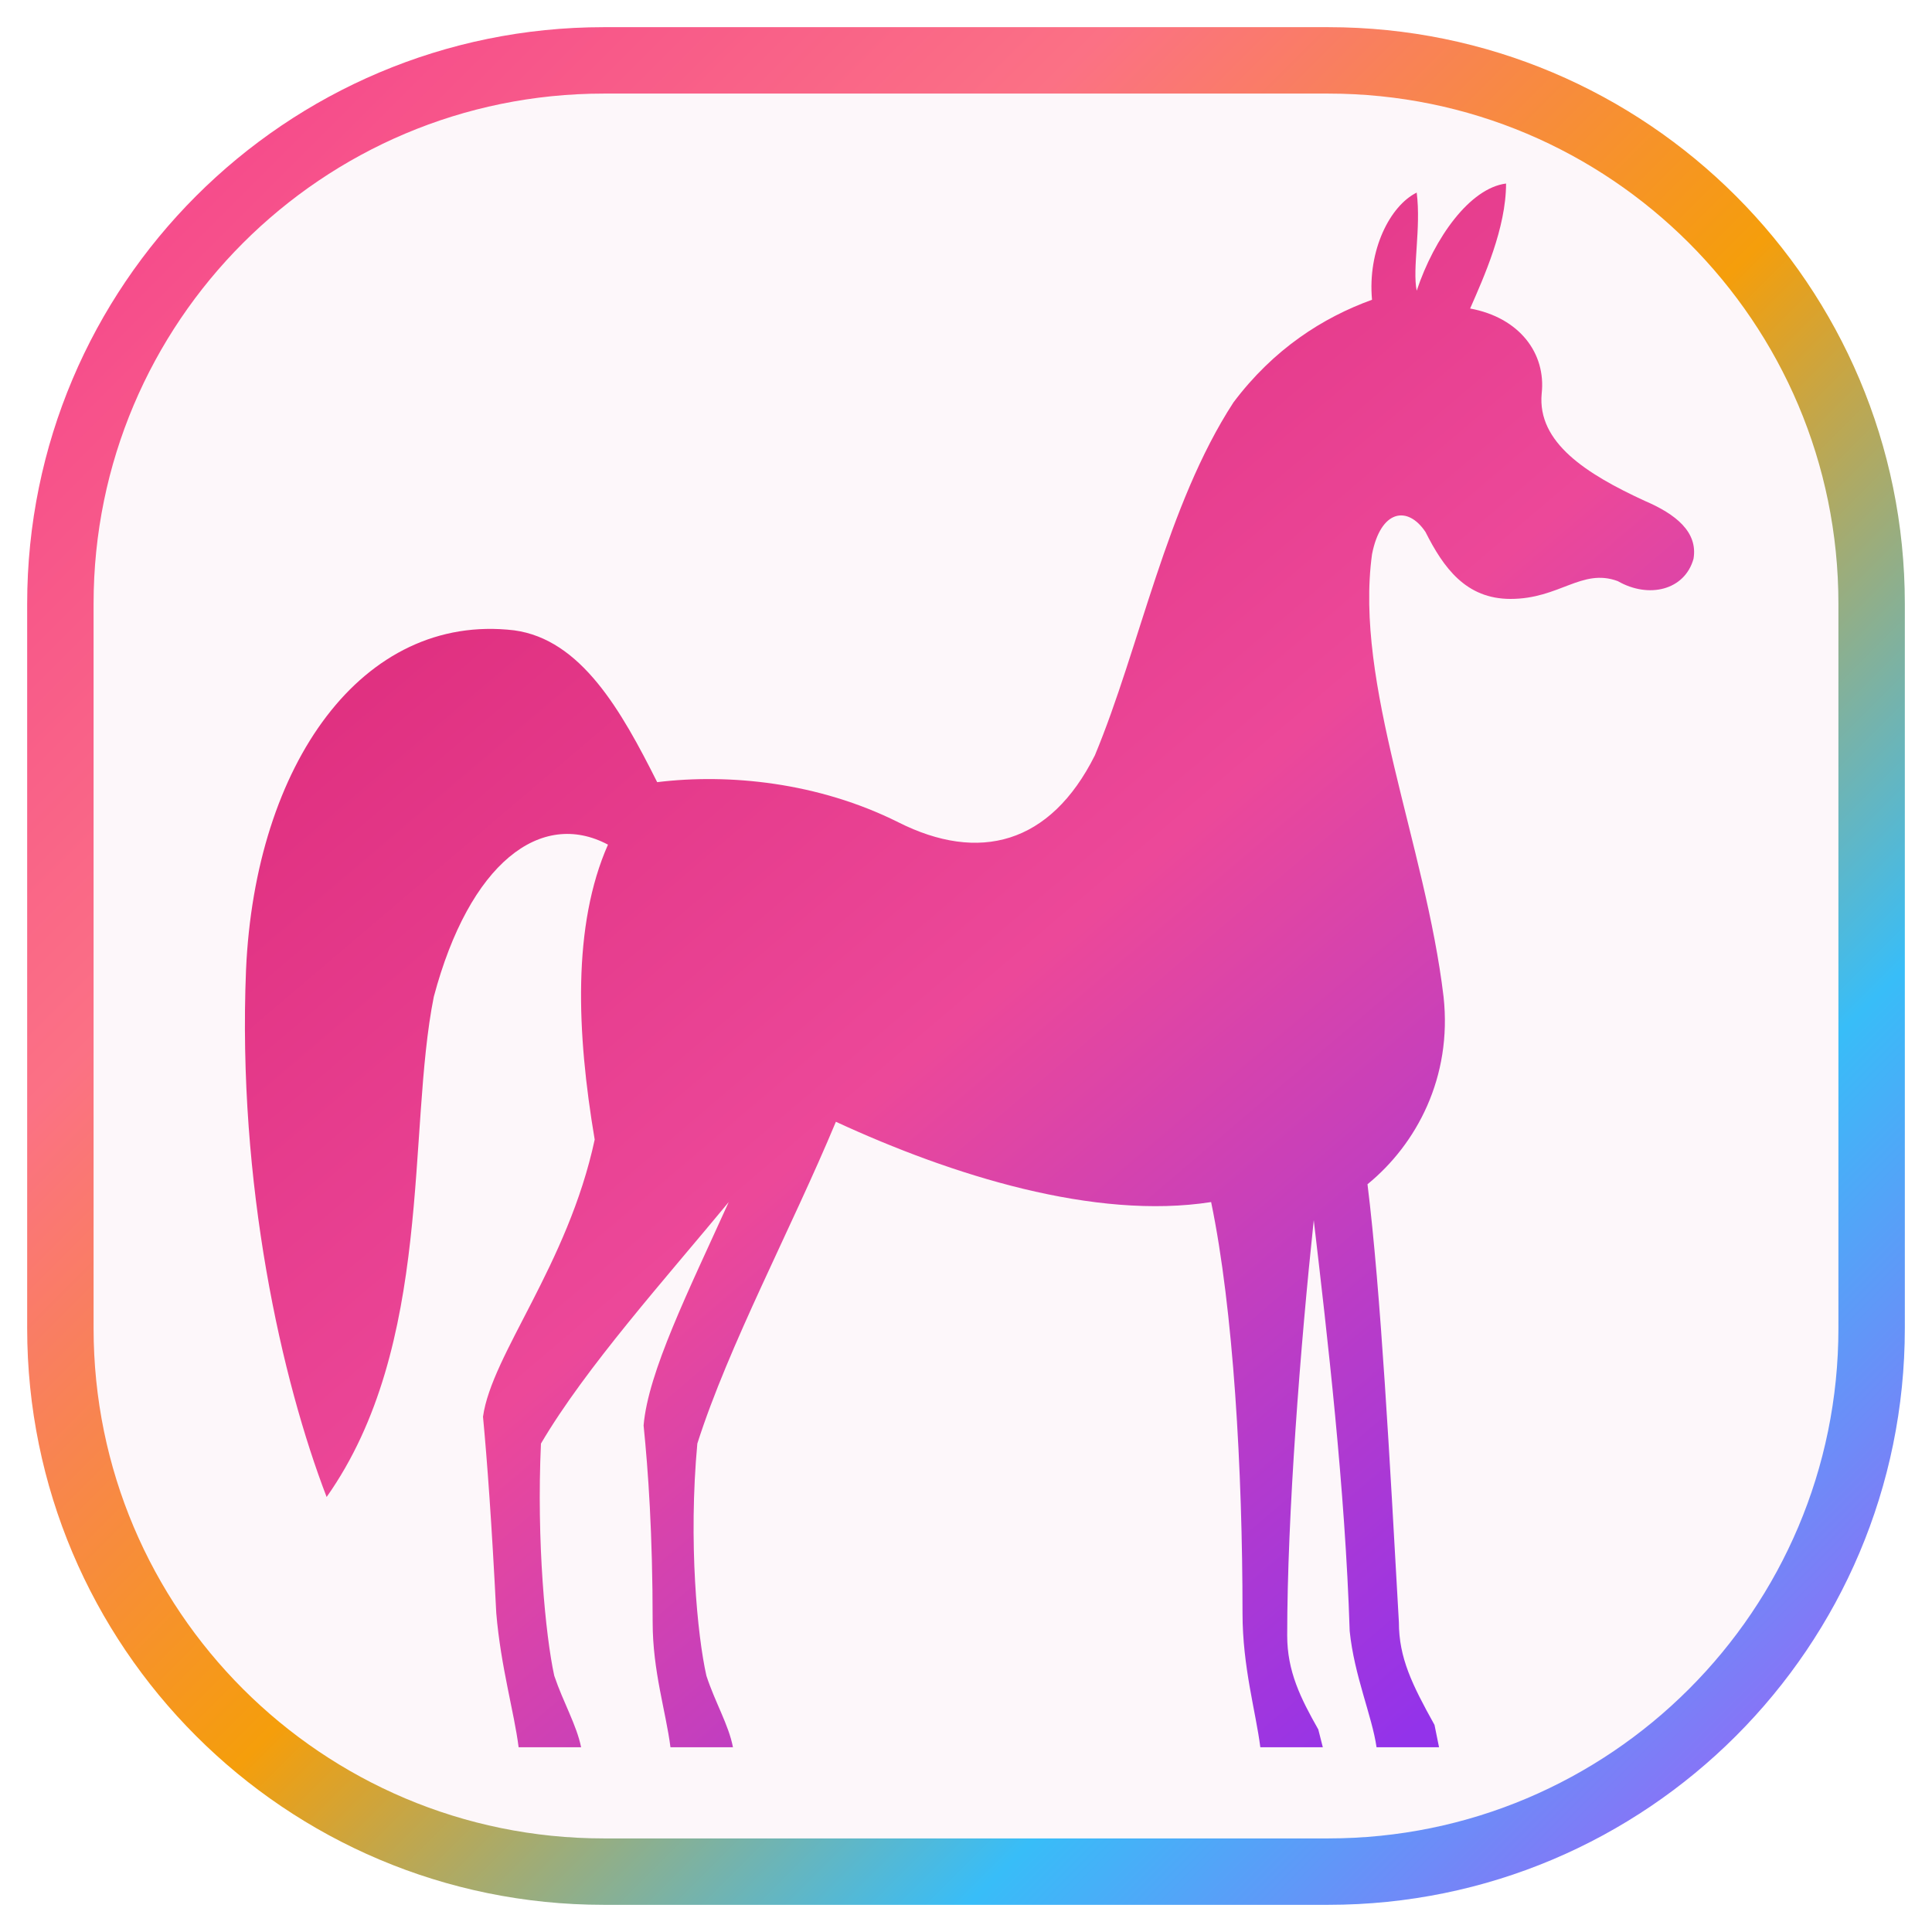
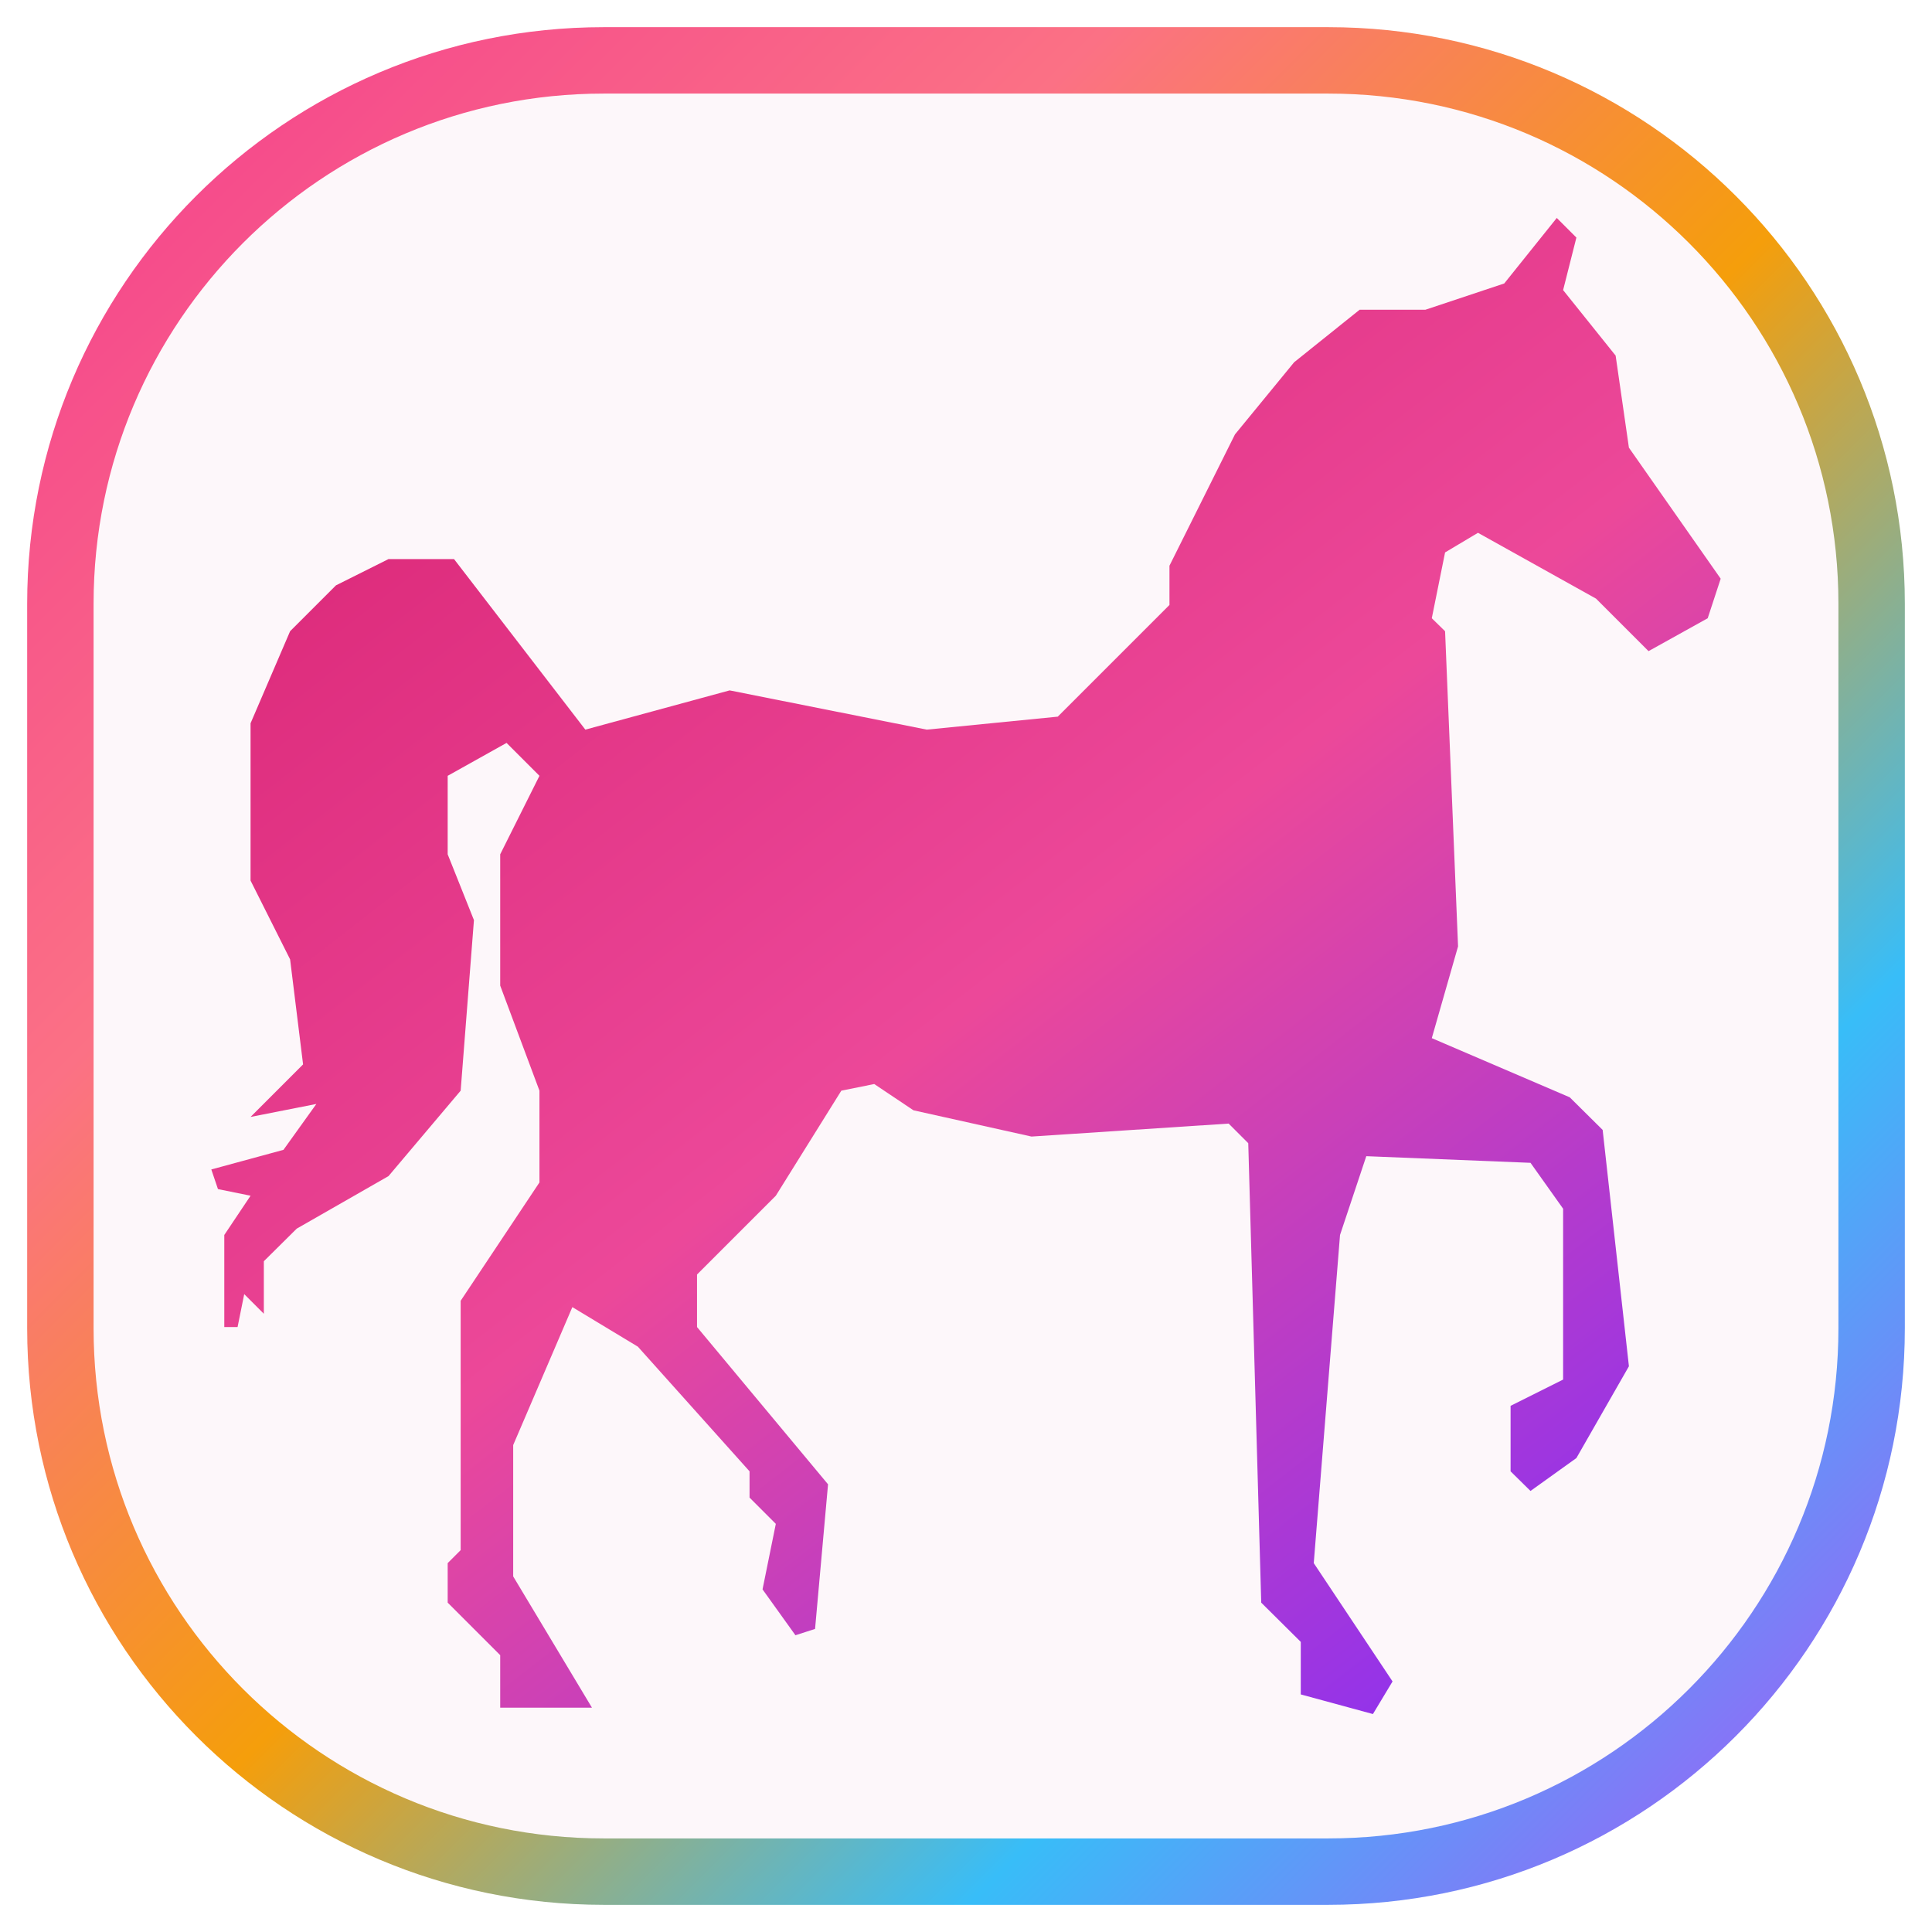
<svg xmlns="http://www.w3.org/2000/svg" viewBox="0 0 64 64" fill="none">
  <defs>
    <linearGradient id="prism" x1="0%" y1="0%" x2="100%" y2="100%">
      <stop offset="0%" stop-color="#f43f8e" />
      <stop offset="28%" stop-color="#fb7185" />
      <stop offset="52%" stop-color="#f59e0b" />
      <stop offset="76%" stop-color="#38bdf8" />
      <stop offset="100%" stop-color="#a855f7" />
    </linearGradient>
    <linearGradient id="arabianGrad" x1="15%" y1="5%" x2="85%" y2="95%">
      <stop offset="0%" stop-color="#db2777" />
      <stop offset="52%" stop-color="#ec4899" />
      <stop offset="100%" stop-color="#9333ea" />
    </linearGradient>
  </defs>
  <rect x="2" y="2" width="60" height="60" rx="18" fill="#fdf7fa" stroke="url(#prism)" stroke-width="2.2" />
-   <path d="M45.45 9.93 C45.3 8.3,46.04 6.82,46.93 6.38 C47.08 7.56,46.78 8.89,46.93 9.63 C47.52 7.86,48.7 6.23,49.89 6.08 C49.89 7.56,49.15 9.19,48.7 10.22 C50.33 10.52,51.22 11.7,51.07 13.04 C50.92 14.66,52.55 15.7,54.48 16.59 C55.51 17.03,56.25 17.62,56.1 18.51 C55.81 19.55,54.62 19.84,53.59 19.25 C52.4 18.81,51.66 19.84,50.04 19.84 C48.56 19.84,47.82 18.81,47.22 17.62 C46.63 16.74,45.74 16.88,45.45 18.36 C44.86 22.66,47.22 27.98,47.82 33.02 C48.11 35.68,46.93 37.9,45.3 39.23 C45.74 42.78,46.04 48.41,46.34 53.74 C46.34 54.92,46.78 55.81,47.52 57.14 L47.67 57.88 L45.6 57.88 C45.45 56.84,44.86 55.51,44.71 54.03 C44.56 49.3,43.97 44.26,43.52 40.42 C43.08 44.56,42.64 50.18,42.64 54.18 C42.64 55.36,43.08 56.25,43.67 57.29 L43.82 57.88 L41.75 57.88 C41.6 56.7,41.16 55.22,41.16 53.44 C41.16 48.7,40.86 43.38,40.12 39.82 C36.27 40.42,31.54 38.94,27.69 37.16 C26.21 40.71,24.14 44.56,23.1 47.82 C22.8 51.07,23.1 54.18,23.4 55.51 C23.69 56.4,24.14 57.14,24.28 57.88 L22.21 57.88 C22.06 56.7,21.62 55.36,21.62 53.74 C21.62 50.78,21.47 48.7,21.32 47.22 C21.47 45.45,22.8 42.78,24.14 39.82 C22.06 42.34,19.4 45.3,17.92 47.82 C17.77 51.07,18.07 54.18,18.36 55.51 C18.66 56.4,19.1 57.14,19.25 57.88 L17.18 57.88 C17.03 56.7,16.59 55.22,16.44 53.44 C16.29 50.48,16.14 48.41,16.0 46.93 C16.29 44.86,18.81 41.9,19.7 37.75 C19.1 34.2,18.96 30.65,20.14 27.98 C17.92 26.8,15.55 28.58,14.37 33.02 C13.48 37.46,14.37 44.56,10.82 49.59 C9.34 45.74,7.86 39.23,8.15 32.13 C8.45 25.32,12.0 20.29,17.03 20.88 C19.25 21.18,20.58 23.54,21.77 25.91 C24.14 25.62,27.1 25.91,29.76 27.24 C32.42 28.58,34.79 27.98,36.27 25.02 C37.75 21.47,38.64 16.74,40.86 13.33 C42.19 11.56,43.82 10.52,45.45 9.93 Z" fill="url(#arabianGrad)" />
+   <path d="M45.48 56.78 L43.09 56.13 L43.09 54.39 L41.78 53.09 L41.35 37.87 L40.70 37.22 L34.17 37.65 L30.26 36.78 L28.96 35.91 L27.87 36.13 L25.70 39.61 L23.09 42.22 L23.09 43.96 L27.43 49.17 L27.00 53.96 L26.35 54.17 L25.26 52.65 L25.70 50.48 L24.83 49.61 L24.83 48.74 L21.13 44.61 L18.96 43.30 L17.00 47.87 L17.00 52.22 L19.61 56.57 L16.57 56.57 L16.57 54.83 L14.83 53.09 L14.83 51.78 L15.26 51.35 L15.26 43.09 L17.87 39.17 L17.87 36.13 L16.57 32.65 L16.57 28.30 L17.87 25.70 L16.78 24.61 L14.83 25.70 L14.83 28.30 L15.70 30.48 L15.26 36.13 L12.87 38.96 L9.83 40.70 L8.74 41.78 L8.74 43.52 L8.09 42.87 L7.87 43.96 L7.43 43.96 L7.43 40.91 L8.30 39.61 L7.22 39.39 L7.00 38.74 L9.39 38.09 L10.48 36.57 L8.30 37.00 L10.04 35.26 L9.61 31.78 L8.30 29.17 L8.30 23.96 L9.61 20.91 L11.13 19.39 L12.87 18.52 L15.04 18.52 L19.39 24.17 L24.17 22.87 L30.70 24.17 L35.04 23.74 L38.74 20.04 L38.74 18.74 L40.91 14.39 L42.87 12.00 L45.04 10.26 L47.22 10.26 L49.83 9.39 L51.57 7.22 L52.22 7.87 L51.78 9.61 L53.52 11.78 L53.96 14.83 L57.00 19.17 L56.57 20.48 L54.61 21.57 L52.87 19.83 L48.96 17.65 L47.87 18.30 L47.43 20.48 L47.87 20.91 L48.30 31.35 L47.43 34.39 L52.00 36.35 L53.09 37.43 L53.96 45.26 L52.22 48.30 L50.70 49.39 L50.04 48.74 L50.04 46.57 L51.78 45.70 L51.78 40.04 L50.70 38.52 L45.26 38.30 L44.39 40.91 L43.52 51.78 L46.13 55.70 L45.48 56.78 Z" fill="url(#arabianGrad)" />
</svg>
